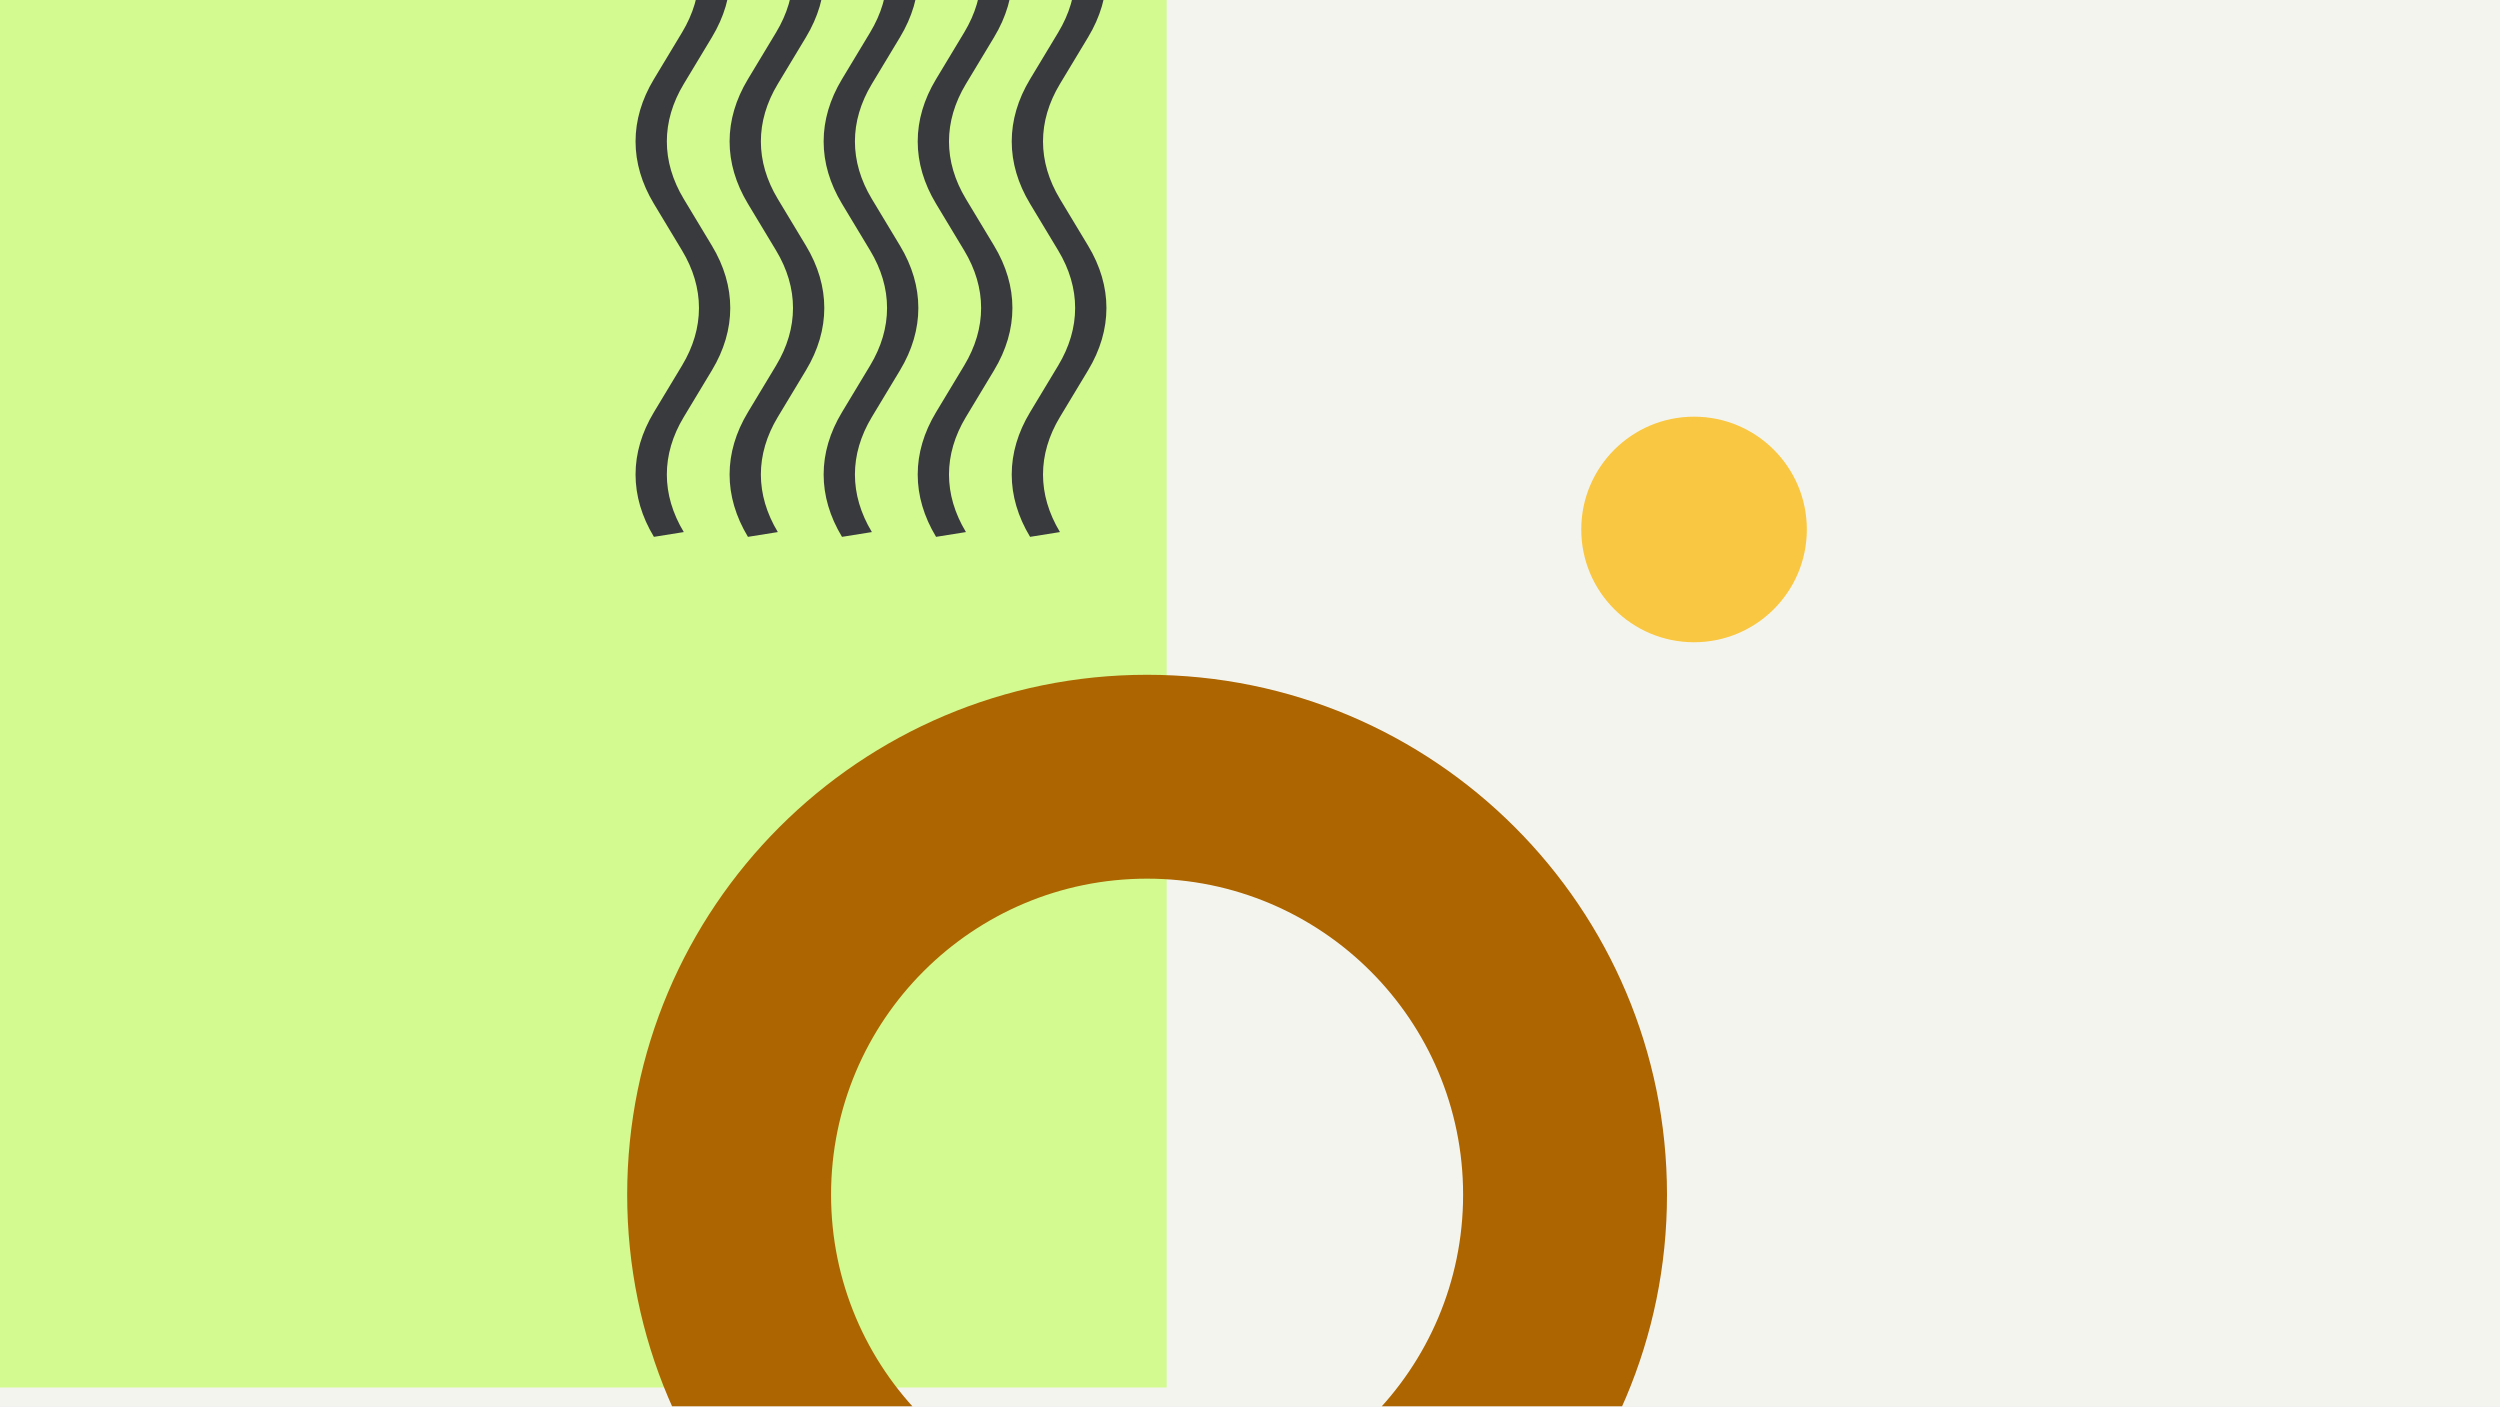
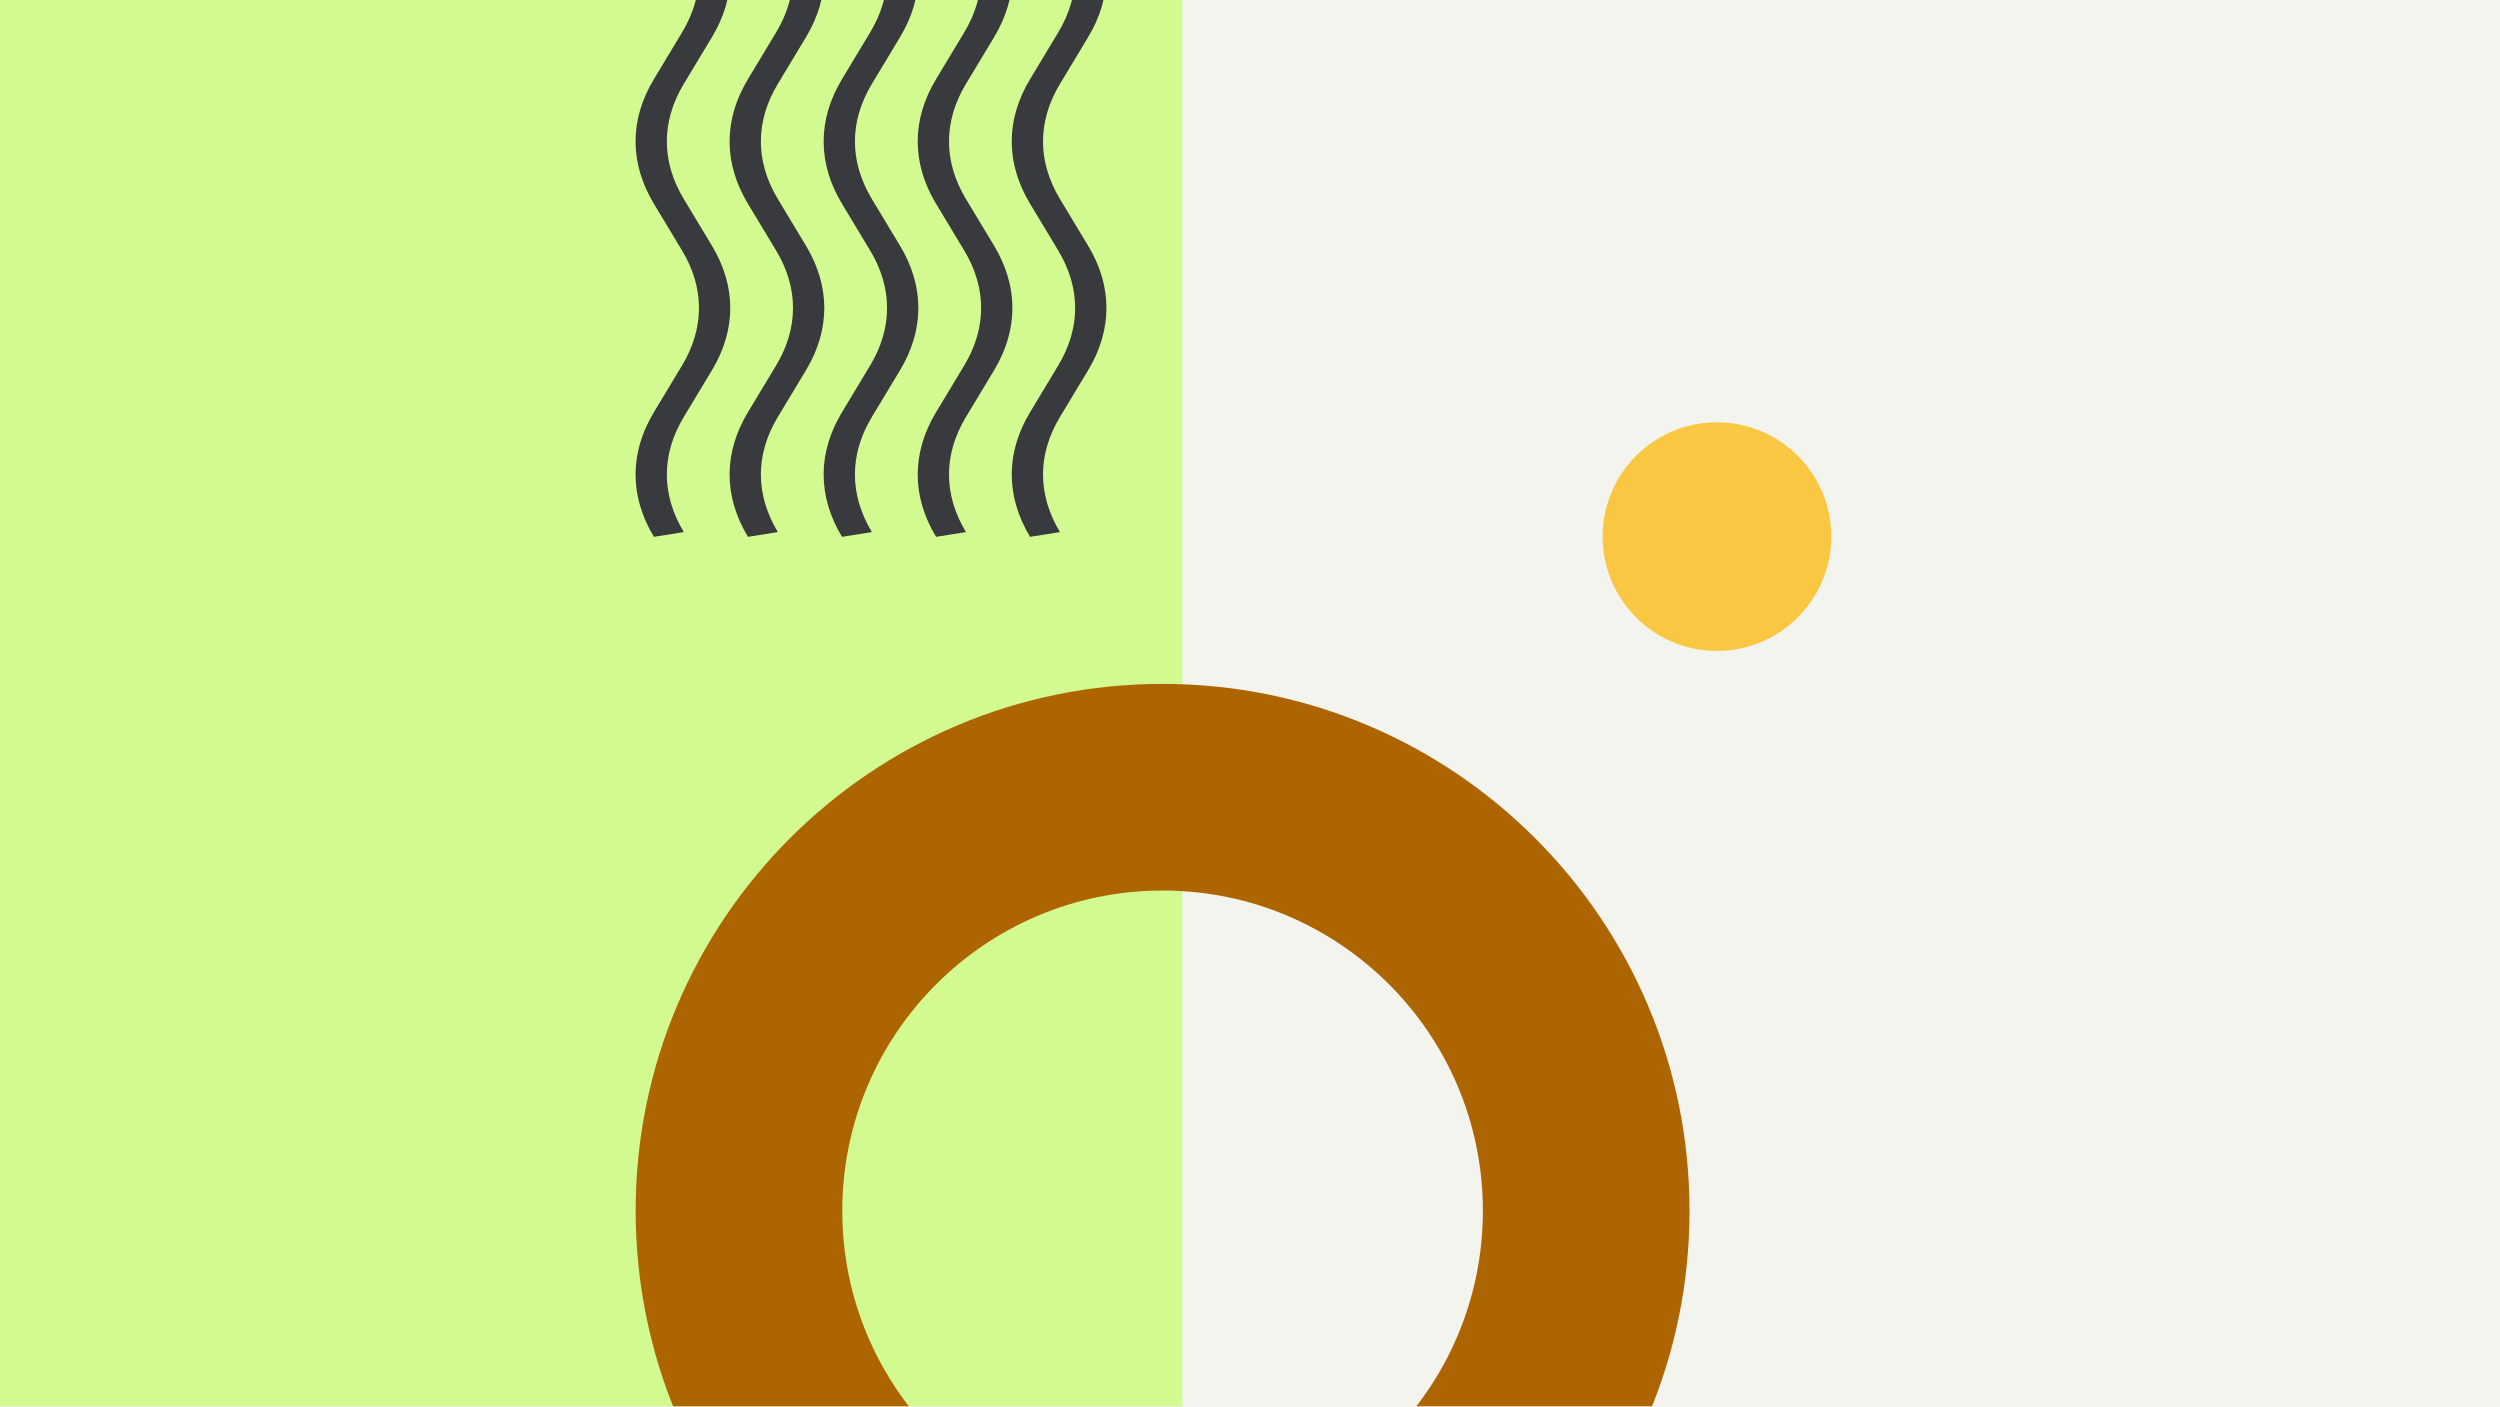
- <svg xmlns="http://www.w3.org/2000/svg" width="1200" height="675" viewBox="0 0 1200 675" fill="none">
-   <g clip-path="url(#clip0_6_1475)">
-     <rect width="1200" height="675" fill="#F4F4EF" />
+ <svg xmlns="http://www.w3.org/2000/svg" width="1184" height="666" viewBox="0 0 1184 666" fill="none">
+   <g clip-path="url(#clip0_1_4996)">
+     <rect width="1184" height="666" fill="#F4F4EF" />
    <rect x="560" width="666" height="560" transform="rotate(90 560 0)" fill="#D3FA90" />
    <path fill-rule="evenodd" clip-rule="evenodd" d="M550.6 823.001C688.425 823.001 800.154 711.272 800.154 573.448C800.154 435.623 688.425 323.895 550.6 323.895C412.776 323.895 301.047 435.623 301.047 573.448C301.047 711.272 412.776 823.001 550.6 823.001ZM550.6 725.137C634.376 725.137 702.29 657.224 702.29 573.448C702.29 489.672 634.376 421.759 550.6 421.759C466.825 421.759 398.911 489.672 398.911 573.448C398.911 657.224 466.825 725.137 550.6 725.137Z" fill="#AC6500" />
-     <path fill-rule="evenodd" clip-rule="evenodd" d="M307.858 -75C309.304 -70.638 311.31 -66.312 313.878 -62.052L327.37 -39.659C338.219 -21.671 338.219 -2.408 327.369 15.593L313.878 37.985C302.129 57.466 302.13 78.325 313.878 97.817L327.37 120.21C338.219 138.198 338.219 157.461 327.369 175.462L313.878 197.854C302.129 217.335 302.13 238.194 313.878 257.686L328.221 255.396C317.372 237.395 317.372 218.132 328.221 200.144L341.713 177.751C353.461 158.259 353.462 137.399 341.712 117.919L328.221 95.527C317.372 77.526 317.373 58.262 328.222 40.274L341.713 17.882C353.461 -1.61 353.462 -22.47 341.712 -41.95L328.221 -64.342C326.105 -67.853 324.402 -71.412 323.111 -75H307.858Z" fill="#393A3D" />
-     <path fill-rule="evenodd" clip-rule="evenodd" d="M352.995 -75C354.44 -70.638 356.447 -66.312 359.015 -62.052L372.506 -39.659C383.355 -21.671 383.356 -2.408 372.506 15.593L359.014 37.985C347.266 57.465 347.267 78.325 359.015 97.817L372.506 120.21C383.355 138.198 383.356 157.461 372.506 175.462L359.014 197.854C347.266 217.334 347.266 238.194 359.015 257.686L373.358 255.396C362.508 237.395 362.509 218.132 373.358 200.144L386.85 177.751C398.598 158.259 398.598 137.399 386.849 117.918L373.358 95.527C362.508 77.526 362.509 58.262 373.358 40.274L386.85 17.882C398.598 -1.61 398.598 -22.47 386.849 -41.95L373.358 -64.342C371.242 -67.853 369.539 -71.412 368.248 -75H352.995Z" fill="#393A3D" />
-     <path fill-rule="evenodd" clip-rule="evenodd" d="M398.14 -75C399.585 -70.638 401.591 -66.312 404.159 -62.052L417.651 -39.659C428.5 -21.671 428.5 -2.408 417.65 15.593L404.159 37.985C392.41 57.465 392.411 78.325 404.159 97.817L417.651 120.21C428.5 138.198 428.5 157.461 417.65 175.462L404.159 197.854C392.41 217.334 392.411 238.194 404.159 257.686L418.503 255.396C407.653 237.395 407.653 218.132 418.502 200.144L431.994 177.751C443.743 158.259 443.743 137.399 431.994 117.918L418.503 95.527C407.653 77.526 407.654 58.262 418.503 40.274L431.994 17.882C443.743 -1.61 443.743 -22.47 431.994 -41.95L418.503 -64.342C416.386 -67.853 414.683 -71.412 413.392 -75H398.14Z" fill="#393A3D" />
-     <path fill-rule="evenodd" clip-rule="evenodd" d="M443.292 -75C444.737 -70.638 446.744 -66.312 449.311 -62.052L462.803 -39.659C473.652 -21.671 473.652 -2.408 462.803 15.593L449.311 37.985C437.563 57.465 437.563 78.325 449.311 97.817L462.803 120.21C473.652 138.198 473.652 157.461 462.803 175.462L449.311 197.854C437.563 217.334 437.563 238.194 449.311 257.686L463.655 255.396C452.805 237.395 452.806 218.132 463.655 200.144L477.147 177.751C488.895 158.259 488.895 137.399 477.146 117.918L463.655 95.527C452.805 77.526 452.806 58.262 463.655 40.274L477.147 17.882C488.895 -1.61 488.895 -22.47 477.146 -41.95L463.655 -64.342C461.539 -67.853 459.835 -71.412 458.545 -75H443.292Z" fill="#393A3D" />
-     <path fill-rule="evenodd" clip-rule="evenodd" d="M488.421 -75C489.866 -70.638 491.873 -66.312 494.44 -62.052L507.932 -39.659C518.781 -21.671 518.781 -2.408 507.932 15.593L494.44 37.985C482.692 57.465 482.692 78.325 494.44 97.817L507.932 120.21C518.781 138.198 518.781 157.461 507.932 175.462L494.44 197.854C482.691 217.334 482.692 238.194 494.44 257.686L508.784 255.396C497.934 237.395 497.935 218.132 508.783 200.144L522.276 177.751C534.024 158.259 534.024 137.399 522.275 117.918L508.784 95.527C497.934 77.526 497.935 58.262 508.784 40.274L522.276 17.882C534.024 -1.61 534.024 -22.47 522.275 -41.95L508.784 -64.342C506.668 -67.853 504.964 -71.412 503.674 -75H488.421Z" fill="#393A3D" />
+     <path fill-rule="evenodd" clip-rule="evenodd" d="M303.433 -75C304.878 -70.357 306.964 -65.753 309.694 -61.225L323.006 -39.13C333.71 -21.382 333.71 -2.376 323.005 15.385L309.694 37.479C298.102 56.699 298.103 77.281 309.694 96.513L323.006 118.607C333.71 136.355 333.71 155.361 323.005 173.122L309.694 195.216C298.102 214.437 298.102 235.018 309.694 254.25L323.846 251.991C313.141 234.229 313.142 215.224 323.846 197.476L337.158 175.381C348.75 156.149 348.75 135.567 337.157 116.346L323.846 94.254C313.141 76.492 313.142 57.485 323.846 39.737L337.158 17.644C348.75 -1.589 348.75 -22.17 337.157 -41.391L323.846 -63.484C321.562 -67.274 319.765 -71.121 318.456 -75H303.433Z" fill="#393A3D" />
+     <path fill-rule="evenodd" clip-rule="evenodd" d="M347.969 -75C349.413 -70.357 351.5 -65.753 354.229 -61.225L367.541 -39.13C378.245 -21.382 378.246 -2.376 367.54 15.385L354.229 37.479C342.637 56.699 342.638 77.281 354.229 96.513L367.541 118.607C378.245 136.355 378.246 155.361 367.54 173.122L354.229 195.216C342.637 214.437 342.638 235.018 354.229 254.25L368.381 251.991C357.676 234.229 357.677 215.224 368.381 197.475L381.693 175.381C393.285 156.149 393.285 135.567 381.693 116.346L368.381 94.253C357.676 76.492 357.677 57.485 368.382 39.737L381.693 17.644C393.285 -1.589 393.285 -22.17 381.693 -41.391L368.381 -63.484C366.097 -67.274 364.3 -71.121 362.991 -75H347.969Z" fill="#393A3D" />
+     <path fill-rule="evenodd" clip-rule="evenodd" d="M392.512 -75C393.956 -70.357 396.043 -65.753 398.772 -61.225L412.084 -39.13C422.788 -21.382 422.789 -2.376 412.083 15.385L398.772 37.479C387.18 56.699 387.181 77.281 398.772 96.513L412.084 118.607C422.788 136.355 422.789 155.361 412.083 173.122L398.772 195.216C387.18 214.437 387.181 235.018 398.772 254.25L412.924 251.991C402.219 234.229 402.22 215.224 412.924 197.475L426.236 175.381C437.828 156.149 437.828 135.567 426.236 116.346L412.924 94.253C402.219 76.492 402.22 57.485 412.925 39.737L426.236 17.644C437.828 -1.589 437.828 -22.17 426.236 -41.391L412.924 -63.484C410.64 -67.274 408.843 -71.121 407.534 -75H392.512Z" fill="#393A3D" />
+     <path fill-rule="evenodd" clip-rule="evenodd" d="M437.062 -75C438.506 -70.357 440.593 -65.753 443.323 -61.225L456.635 -39.13C467.339 -21.382 467.339 -2.376 456.634 15.385L443.323 37.479C431.731 56.699 431.731 77.281 443.323 96.513L456.635 118.607C467.339 136.355 467.339 155.361 456.634 173.122L443.323 195.216C431.731 214.437 431.731 235.018 443.323 254.25L457.475 251.991C446.77 234.229 446.77 215.224 457.475 197.475L470.787 175.381C482.379 156.149 482.379 135.567 470.786 116.346L457.475 94.253C446.77 76.492 446.771 57.485 457.475 39.737L470.787 17.644C482.379 -1.589 482.379 -22.17 470.786 -41.391L457.475 -63.484C455.191 -67.274 453.394 -71.121 452.085 -75H437.062Z" fill="#393A3D" />
+     <path fill-rule="evenodd" clip-rule="evenodd" d="M481.59 -75C483.034 -70.357 485.121 -65.753 487.85 -61.225L501.162 -39.13C511.866 -21.382 511.867 -2.376 501.162 15.385L487.85 37.479C476.258 56.699 476.259 77.281 487.85 96.513L501.162 118.607C511.866 136.355 511.867 155.361 501.162 173.122L487.85 195.216C476.258 214.437 476.259 235.018 487.85 254.25L502.003 251.991C491.297 234.229 491.298 215.224 502.002 197.475L515.314 175.381C526.906 156.149 526.906 135.567 515.314 116.346L502.002 94.253C491.297 76.492 491.298 57.485 502.003 39.737L515.314 17.644C526.906 -1.589 526.906 -22.17 515.314 -41.391L502.002 -63.484C499.718 -67.274 497.921 -71.121 496.612 -75H481.59Z" fill="#393A3D" />
    <circle cx="813.141" cy="254.141" r="54.141" fill="#F9C741" />
  </g>
  <defs>
-     <clipPath id="clip0_6_1475">
-       <rect width="1200" height="675" fill="white" />
+     <clipPath id="clip0_1_4996">
+       <rect width="1184" height="666" fill="white" />
    </clipPath>
  </defs>
</svg>
